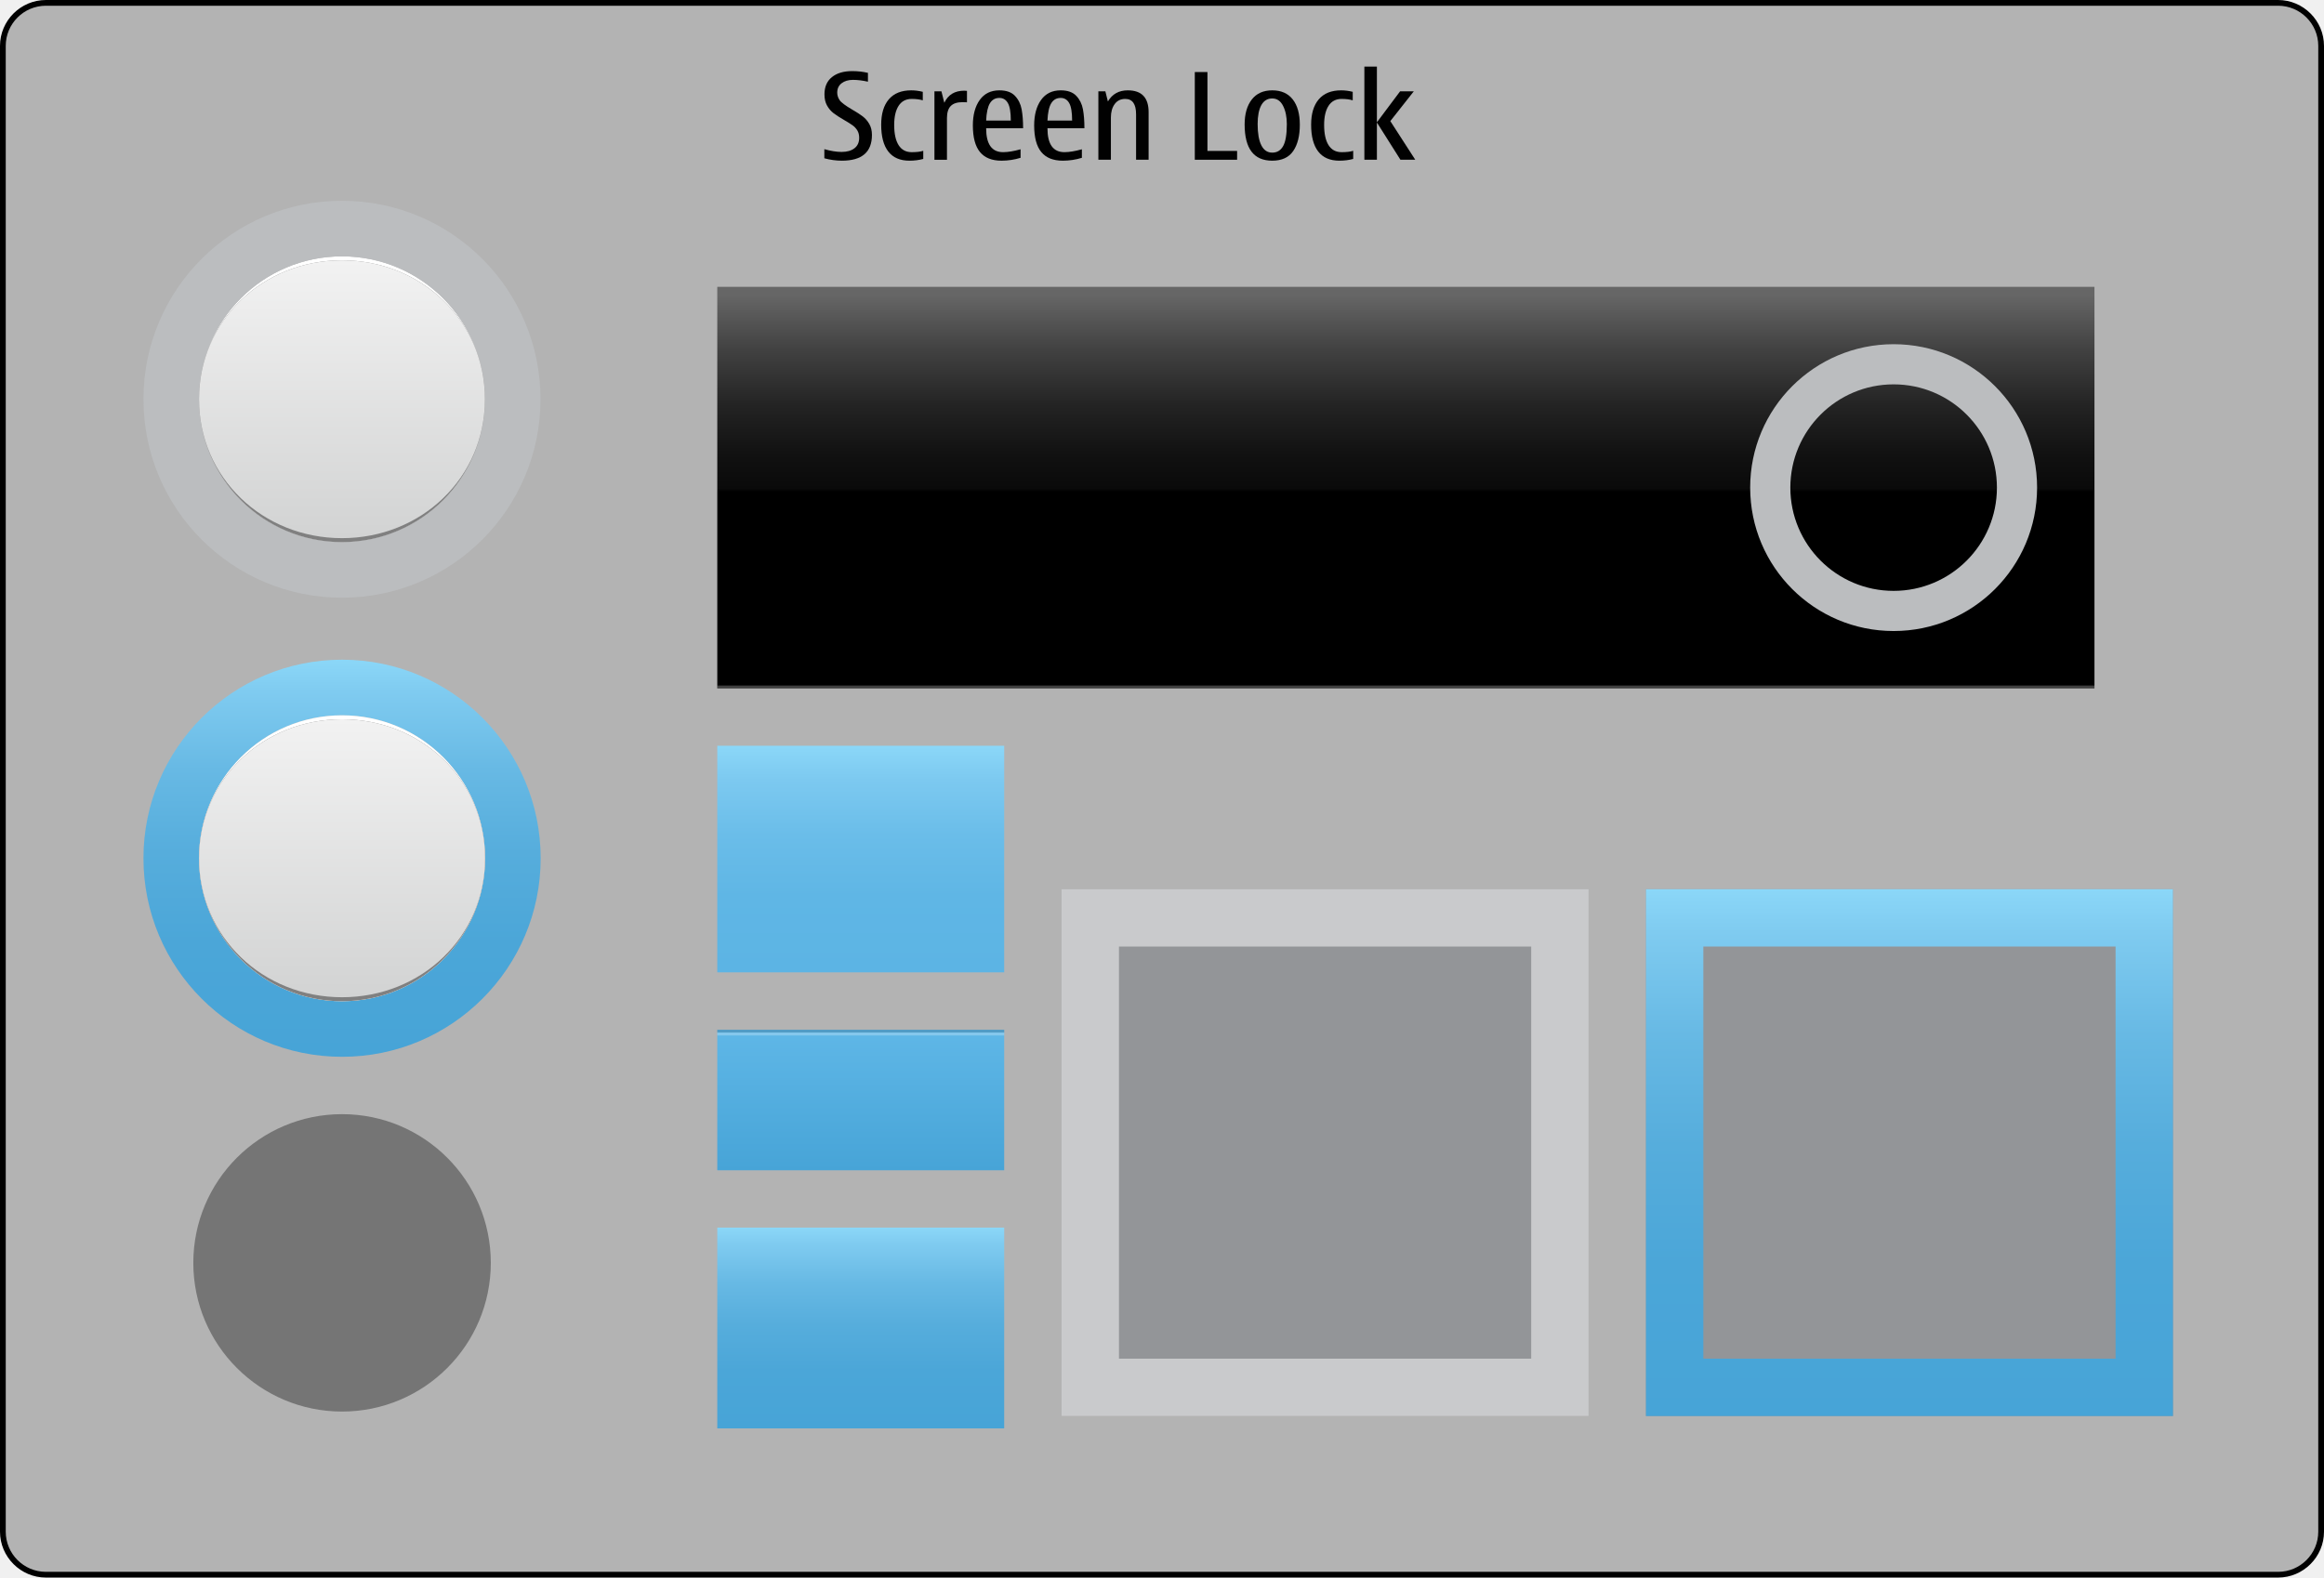
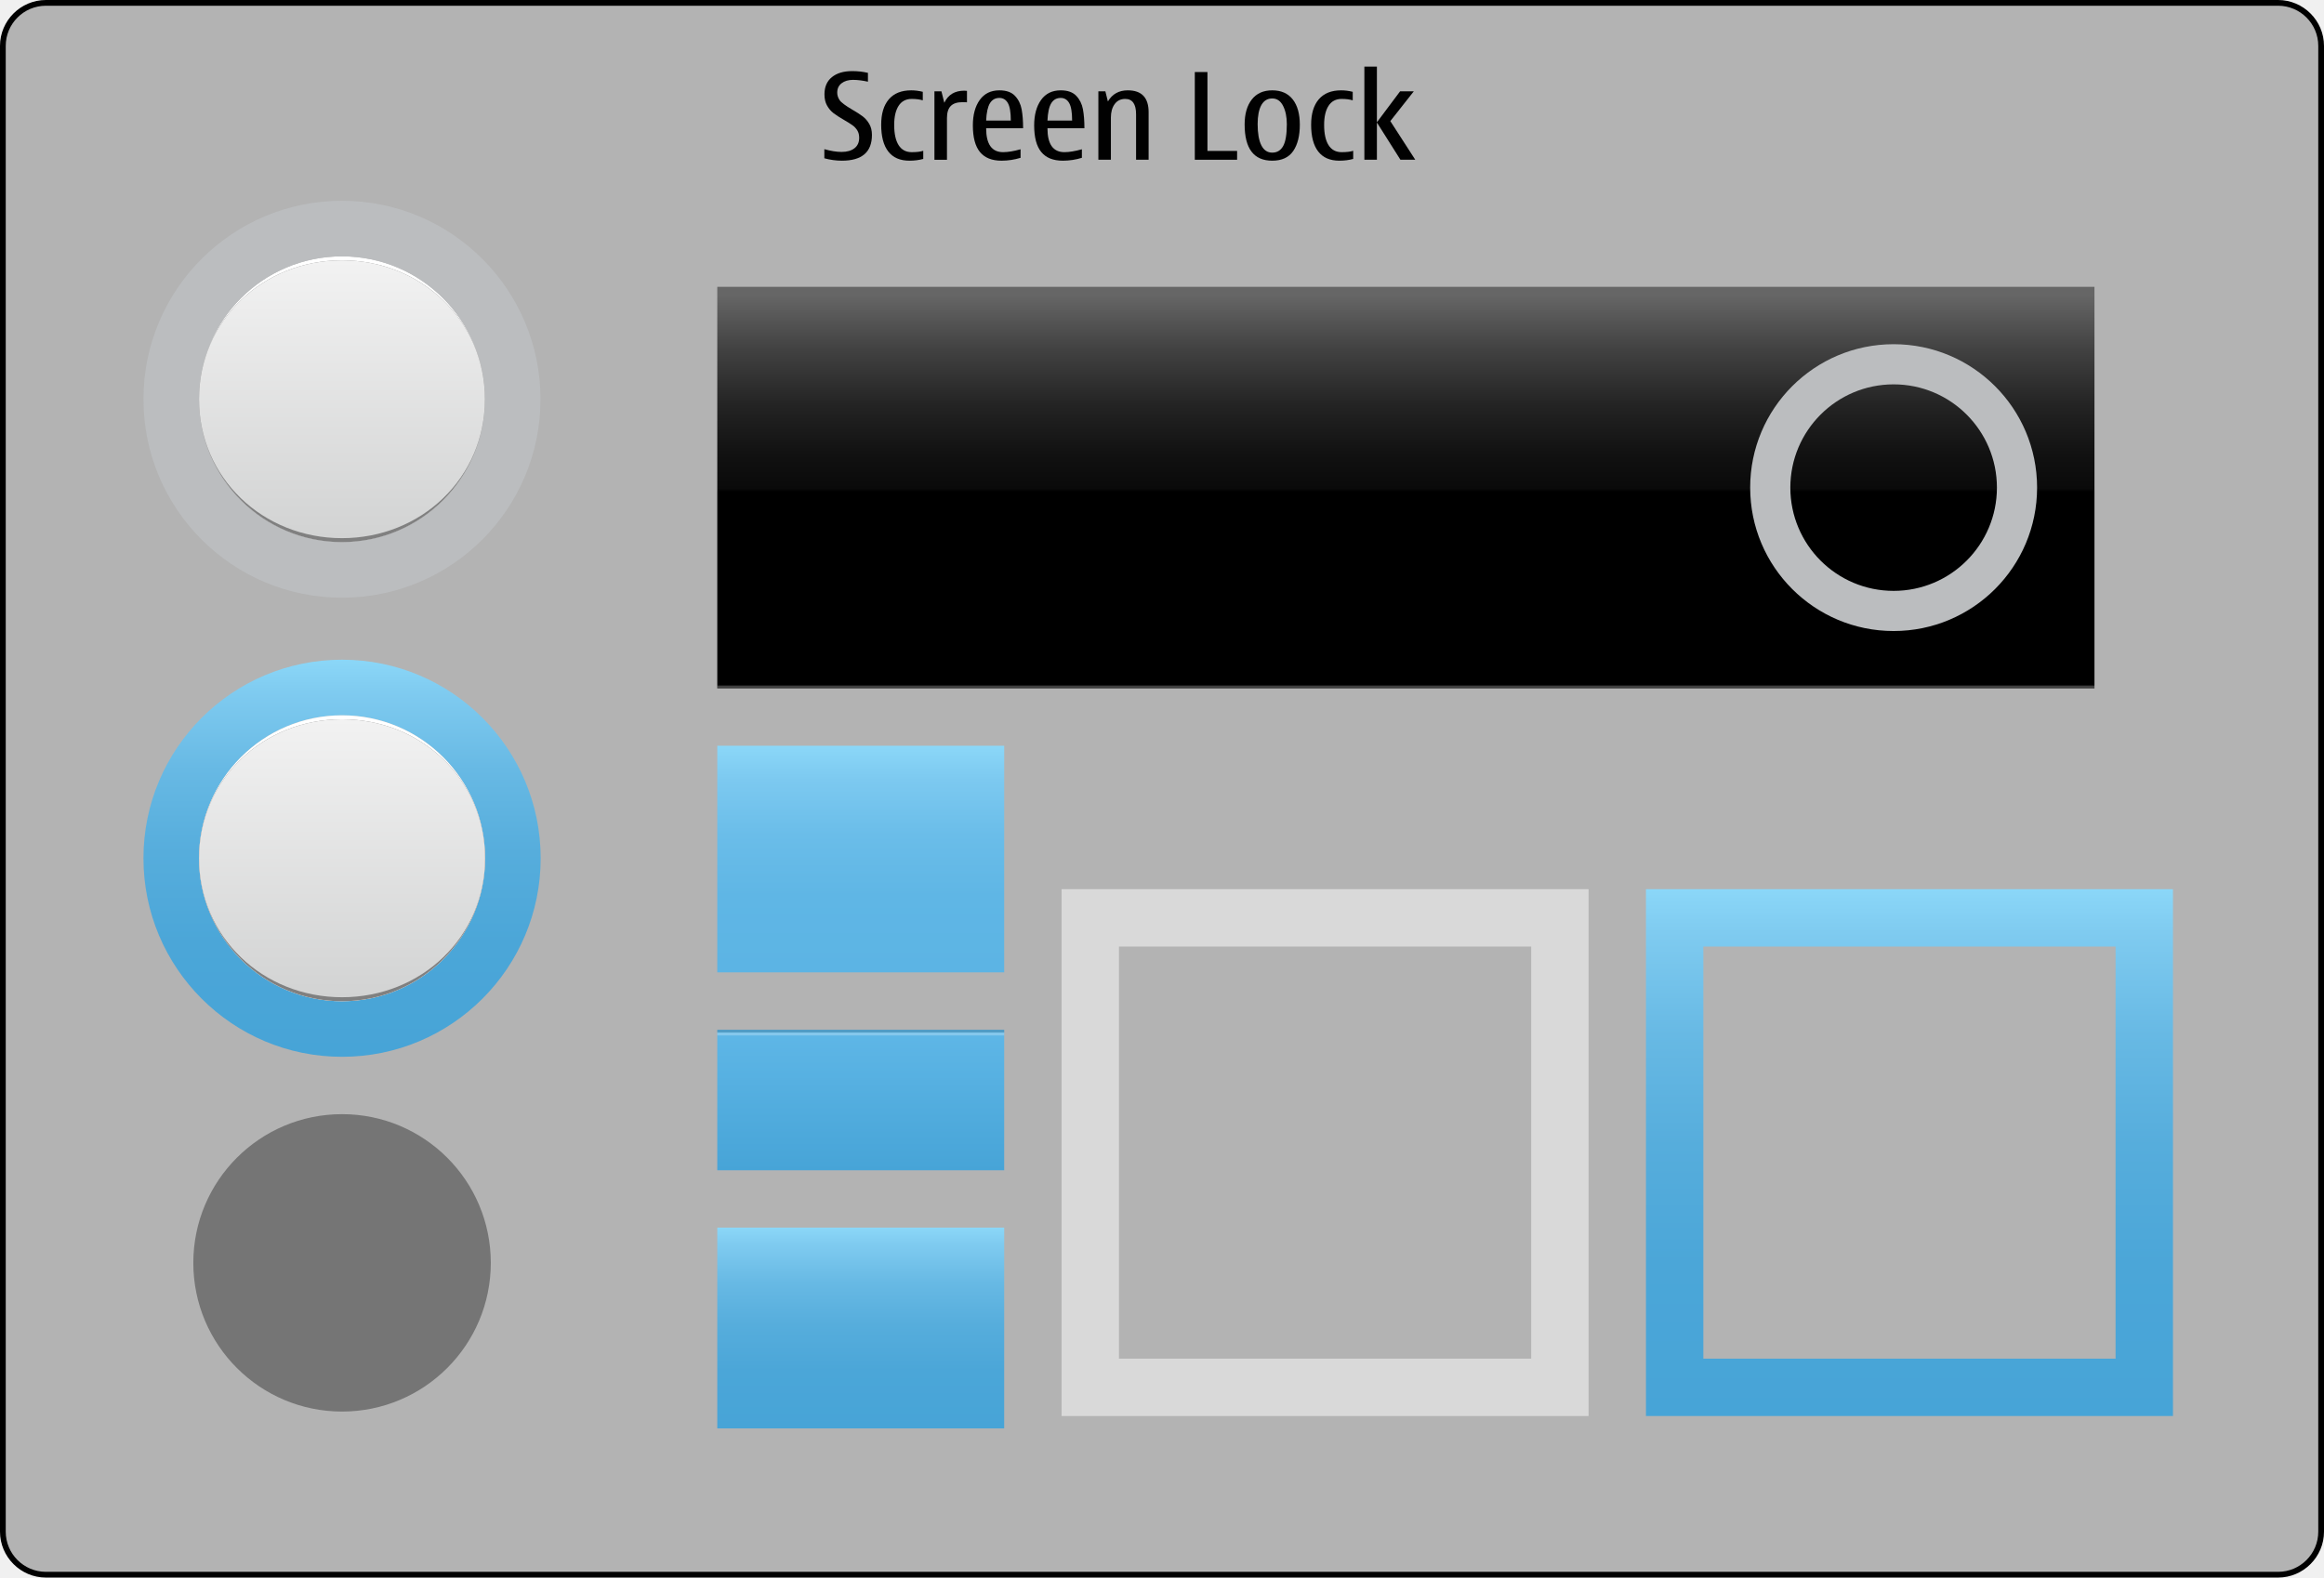
<svg xmlns="http://www.w3.org/2000/svg" version="1.1" id="lockscreen-layer" x="0px" y="0px" width="810px" height="550px" viewBox="0 0 810 550" style="enable-background:new 0 0 810 550;" xml:space="preserve">
  <g id="lockscreen">
    <g id="magnifierThemeTemplateHelper">
      <g id="magnifierhelperBackground">
        <g>
          <path style="fill:#B3B3B3;" d="M16,549c-8.271,0-15-6.729-15-15V16C1,7.729,7.729,1,16,1h778c8.271,0,15,6.729,15,15v518      c0,8.271-6.729,15-15,15H16z" />
          <g>
            <path d="M794,2c7.72,0,14,6.28,14,14v518c0,7.72-6.28,14-14,14H16c-7.72,0-14-6.28-14-14V16C2,8.28,8.28,2,16,2H794 M794,0H16       C7.2,0,0,7.2,0,16v518c0,8.8,7.2,16,16,16h778c8.8,0,16-7.2,16-16V16C810,7.2,802.8,0,794,0L794,0z" />
          </g>
        </g>
      </g>
      <g>
        <path style="fill:#010101;" d="M293.446,56.022c-2.051,0-4.095-0.28-6.132-0.841v-3.179c2.242,0.643,4.245,0.964,6.009,0.964     c1.887,0,3.38-0.424,4.481-1.271s1.651-2.064,1.651-3.65c0-1.012-0.215-1.869-0.646-2.574c-0.431-0.703-0.988-1.302-1.671-1.794     c-0.684-0.492-1.675-1.114-2.974-1.866c-1.545-0.889-2.765-1.678-3.661-2.369c-0.896-0.689-1.644-1.572-2.246-2.645     c-0.602-1.074-0.902-2.376-0.902-3.907c0-2.598,0.865-4.597,2.594-5.999c1.729-1.4,4.084-2.102,7.065-2.102     c1.955,0,3.787,0.205,5.496,0.615v3.076c-1.915-0.424-3.65-0.636-5.209-0.636c-1.627,0-2.95,0.394-3.968,1.179     c-1.019,0.787-1.528,1.877-1.528,3.271c0,0.902,0.27,1.764,0.81,2.584s2.006,1.928,4.399,3.322     c1.559,0.902,2.786,1.695,3.681,2.379s1.654,1.559,2.276,2.625s0.933,2.345,0.933,3.835     C303.905,53.028,300.418,56.022,293.446,56.022z" />
        <path style="fill:#010101;" d="M316.948,56.022c-3.24,0-5.688-1.063-7.342-3.188c-1.654-2.127-2.481-5.247-2.481-9.362     c0-3.828,0.892-6.781,2.676-8.859s4.378-3.117,7.783-3.117c1.326,0,2.673,0.171,4.04,0.513v2.974     c-1.039-0.328-2.331-0.492-3.876-0.492c-1.997,0-3.51,0.796-4.542,2.39c-1.032,1.592-1.548,3.817-1.548,6.675     c0,3.076,0.516,5.428,1.548,7.055s2.546,2.44,4.542,2.44c1.723,0,3.069-0.157,4.04-0.472v2.83     C320.324,55.817,318.711,56.022,316.948,56.022z" />
        <path style="fill:#010101;" d="M328.125,31.844l1.005,3.979c1.326-2.803,3.637-4.204,6.932-4.204     c0.438,0,0.759,0.021,0.964,0.062v3.979c-0.342-0.027-0.854-0.041-1.538-0.041c-1.874,0-3.248,0.447-4.122,1.344     c-0.875,0.895-1.312,2.293-1.312,4.193v14.54h-4.368V31.844H328.125z" />
        <path style="fill:#010101;" d="M355.708,52.044v2.974c-2.146,0.67-4.368,1.005-6.665,1.005c-3.336,0-5.832-1.005-7.485-3.015     c-1.654-2.01-2.481-5.106-2.481-9.29c0-3.678,0.8-6.634,2.399-8.87c1.6-2.234,3.883-3.353,6.85-3.353     c2.406,0,4.214,0.64,5.424,1.917c1.21,1.279,1.986,2.844,2.328,4.697c0.341,1.852,0.513,4.057,0.513,6.613H343.71     c0,2.775,0.492,4.857,1.477,6.244c0.984,1.389,2.461,2.082,4.43,2.082C351.285,53.049,353.315,52.714,355.708,52.044z      M343.71,42.036h8.593c0-2.885-0.342-4.922-1.025-6.111c-0.684-1.189-1.668-1.784-2.953-1.784c-1.436,0-2.533,0.615-3.292,1.846     S343.833,39.233,343.71,42.036z" />
        <path style="fill:#010101;" d="M377.077,52.044v2.974c-2.146,0.67-4.368,1.005-6.665,1.005c-3.336,0-5.832-1.005-7.485-3.015     c-1.654-2.01-2.481-5.106-2.481-9.29c0-3.678,0.8-6.634,2.399-8.87c1.6-2.234,3.883-3.353,6.85-3.353     c2.406,0,4.214,0.64,5.424,1.917c1.21,1.279,1.986,2.844,2.328,4.697c0.341,1.852,0.513,4.057,0.513,6.613H365.08     c0,2.775,0.492,4.857,1.477,6.244c0.984,1.389,2.461,2.082,4.43,2.082C372.654,53.049,374.684,52.714,377.077,52.044z      M365.08,42.036h8.593c0-2.885-0.342-4.922-1.025-6.111c-0.684-1.189-1.668-1.784-2.953-1.784c-1.436,0-2.533,0.615-3.292,1.846     S365.203,39.233,365.08,42.036z" />
        <path style="fill:#010101;" d="M400.333,55.694h-4.368V39.862c0-1.791-0.315-3.134-0.943-4.03     c-0.629-0.895-1.572-1.343-2.83-1.343c-1.586,0-2.817,0.602-3.691,1.805c-0.875,1.203-1.312,2.769-1.312,4.696v14.704h-4.368     V31.844h2.44l0.882,3.527c1.518-2.584,3.828-3.876,6.932-3.876c2.42,0,4.235,0.636,5.445,1.907s1.815,3.172,1.815,5.701V55.694z" />
        <path style="fill:#010101;" d="M416.432,55.694V25.117h4.408v27.501h10.336v3.076H416.432z" />
        <path style="fill:#010101;" d="M443.42,56.022c-3.213,0-5.619-1.053-7.219-3.158s-2.4-5.264-2.4-9.475     c0-3.664,0.831-6.562,2.492-8.695s4.037-3.199,7.127-3.199c3.117,0,5.499,1.053,7.146,3.158s2.471,5.045,2.471,8.818     c0,3.883-0.769,6.945-2.307,9.188S446.755,56.022,443.42,56.022z M443.42,53.213c1.682,0,2.949-0.762,3.804-2.287     c0.854-1.523,1.282-4.077,1.282-7.659c0-2.529-0.438-4.651-1.312-6.368c-0.875-1.715-2.133-2.573-3.773-2.573     c-1.669,0-2.934,0.772-3.795,2.317s-1.291,3.753-1.291,6.624c0,3.227,0.43,5.69,1.291,7.394     C440.486,52.361,441.751,53.213,443.42,53.213z" />
        <path style="fill:#010101;" d="M466.799,56.022c-3.24,0-5.688-1.063-7.342-3.188c-1.654-2.127-2.482-5.247-2.482-9.362     c0-3.828,0.893-6.781,2.677-8.859s4.378-3.117,7.782-3.117c1.326,0,2.674,0.171,4.041,0.513v2.974     c-1.039-0.328-2.332-0.492-3.877-0.492c-1.996,0-3.51,0.796-4.542,2.39c-1.032,1.592-1.548,3.817-1.548,6.675     c0,3.076,0.516,5.428,1.548,7.055s2.546,2.44,4.542,2.44c1.723,0,3.069-0.157,4.041-0.472v2.83     C470.175,55.817,468.562,56.022,466.799,56.022z" />
        <path style="fill:#010101;" d="M484.578,42.221l8.695,13.474h-5.168l-8.203-12.981v12.981h-4.367V23.23h4.367v19.4l8.08-10.787     h4.779L484.578,42.221z" />
      </g>
    </g>
    <g id="lockscreen-lock">
      <g>
        <path style="fill:#FFFFFF;" d="M119.19,189.007c-27.512,0-49.817-22.306-49.817-49.817c0-27.517,22.306-49.816,49.817-49.816     c27.519,0,49.816,22.3,49.816,49.816C169.007,166.701,146.709,189.007,119.19,189.007z" />
      </g>
      <g>
        <path style="fill:#BBBDBF;" d="M119.19,70C80.979,70,50,100.97,50,139.189c0,38.209,30.979,69.191,69.19,69.191     c38.219,0,69.189-30.982,69.189-69.191C188.38,100.97,157.409,70,119.19,70z M119.19,189.007     c-27.512,0-49.817-22.306-49.817-49.817c0-27.517,22.306-49.816,49.817-49.816c27.519,0,49.816,22.3,49.816,49.816     C169.007,166.701,146.709,189.007,119.19,189.007z" />
      </g>
      <g>
        <path style="fill:#808080;" d="M119.19,189.007c-27.512,0-49.817-22.306-49.817-49.817c0-27.517,22.306-48.433,49.817-48.433     c27.519,0,49.816,20.916,49.816,48.433C169.007,166.701,146.709,189.007,119.19,189.007z" />
      </g>
      <g>
        <linearGradient id="SVGID_1_" gradientUnits="userSpaceOnUse" x1="119.19" y1="90.757" x2="119.19" y2="187.623">
          <stop offset="0" style="stop-color:#F2F2F2" />
          <stop offset="1" style="stop-color:#D2D3D3" />
        </linearGradient>
        <path style="fill:url(#SVGID_1_);" d="M119.19,187.623c-27.512,0-49.817-20.922-49.817-48.434     c0-27.517,22.306-48.433,49.817-48.433c27.519,0,49.816,20.916,49.816,48.433C169.007,166.701,146.709,187.623,119.19,187.623z" />
      </g>
    </g>
    <g id="lockscreen-lock-active">
      <linearGradient id="SVGID_2_" gradientUnits="userSpaceOnUse" x1="119.22" y1="230" x2="119.22" y2="368.442">
        <stop offset="0" style="stop-color:#8BD7F8" />
        <stop offset="0.081" style="stop-color:#7FCBF0" />
        <stop offset="0.277" style="stop-color:#67B9E4" />
        <stop offset="0.486" style="stop-color:#56ADDC" />
        <stop offset="0.715" style="stop-color:#4BA6D8" />
        <stop offset="1" style="stop-color:#47A4D7" />
      </linearGradient>
      <path style="fill:url(#SVGID_2_);" d="M119.22,230C80.992,230,50,260.984,50,299.221c0,38.226,30.992,69.221,69.22,69.221    c38.236,0,69.22-30.995,69.22-69.221C188.44,260.984,157.457,230,119.22,230z M119.22,349.059    c-27.523,0-49.838-22.313-49.838-49.838c0-27.529,22.315-49.838,49.838-49.838c27.531,0,49.839,22.309,49.839,49.838    C169.059,326.745,146.751,349.059,119.22,349.059z" />
      <g>
        <path style="fill:#FFFFFF;" d="M119.22,349.059c-27.523,0-49.838-22.313-49.838-49.838c0-27.529,22.315-49.838,49.838-49.838     c27.531,0,49.839,22.309,49.839,49.838C169.059,326.745,146.751,349.059,119.22,349.059z" />
      </g>
      <g>
        <path style="fill:#808080;" d="M119.22,349.059c-27.523,0-49.838-22.313-49.838-49.838c0-27.529,22.315-48.453,49.838-48.453     c27.531,0,49.839,20.924,49.839,48.453C169.059,326.745,146.751,349.059,119.22,349.059z" />
      </g>
      <g>
        <linearGradient id="SVGID_3_" gradientUnits="userSpaceOnUse" x1="119.22" y1="250.768" x2="119.22" y2="347.676">
          <stop offset="0" style="stop-color:#F2F2F2" />
          <stop offset="1" style="stop-color:#D2D3D3" />
        </linearGradient>
        <path style="fill:url(#SVGID_3_);" d="M119.22,347.676c-27.523,0-49.838-20.931-49.838-48.455     c0-27.529,22.315-48.453,49.838-48.453c27.531,0,49.839,20.924,49.839,48.453C169.059,326.745,146.751,347.676,119.22,347.676z" />
      </g>
    </g>
    <g id="lockscreen-lock-lift-area-background">
      <g>
        <linearGradient id="SVGID_4_" gradientUnits="userSpaceOnUse" x1="490" y1="240" x2="490" y2="100">
          <stop offset="0" style="stop-color:#000000" />
          <stop offset="0.49" style="stop-color:#000000" />
          <stop offset="0.497" style="stop-color:#0A0A0A" />
          <stop offset="0.582" style="stop-color:#111111" />
          <stop offset="0.702" style="stop-color:#232323" />
          <stop offset="0.842" style="stop-color:#414141" />
          <stop offset="0.98" style="stop-color:#666666" />
          <stop offset="1" style="stop-color:#666666" />
        </linearGradient>
        <rect x="250" y="100" style="fill:url(#SVGID_4_);" width="480" height="140" />
      </g>
      <rect x="250" y="239" style="opacity:0.25;fill:#FFFFFF;" width="480" height="1" />
      <g>
        <path style="fill:#BBBDBF;" d="M660,120c-27.613,0-50,22.381-50,50c0,27.611,22.387,50,50,50c27.619,0,50-22.389,50-50     C710,142.381,687.619,120,660,120z M660,206c-19.881,0-36-16.119-36-36c0-19.885,16.119-36,36-36c19.887,0,36,16.115,36,36     C696,189.881,679.887,206,660,206z" />
      </g>
    </g>
    <g id="lockscreen-other-events-area-background">
      <linearGradient id="SVGID_5_" gradientUnits="userSpaceOnUse" x1="300" y1="359" x2="300" y2="408">
        <stop offset="0" style="stop-color:#5FB7E7" />
        <stop offset="1" style="stop-color:#47A4D7" />
      </linearGradient>
      <rect x="250" y="359" style="fill:url(#SVGID_5_);" width="100" height="49" />
      <g>
        <g>
          <rect x="250" y="359" style="opacity:0.15;fill:#010101;" width="100" height="1" />
          <rect x="250" y="360" style="opacity:0.25;fill:#FFFFFF;" width="100" height="1" />
        </g>
      </g>
    </g>
    <g id="lockscreen-recent-event-area-background">
      <linearGradient id="SVGID_6_" gradientUnits="userSpaceOnUse" x1="300" y1="260" x2="300" y2="339">
        <stop offset="0" style="stop-color:#8BD7F8" />
        <stop offset="0.152" style="stop-color:#7CC9F0" />
        <stop offset="0.395" style="stop-color:#6ABDE9" />
        <stop offset="0.662" style="stop-color:#5FB6E5" />
        <stop offset="0.994" style="stop-color:#5CB4E4" />
      </linearGradient>
      <rect x="250" y="260" style="fill:url(#SVGID_6_);" width="100" height="79" />
    </g>
    <g id="lockscreen-notification-area-background">
      <linearGradient id="SVGID_7_" gradientUnits="userSpaceOnUse" x1="300" y1="428" x2="300" y2="498">
        <stop offset="0" style="stop-color:#8BD7F8" />
        <stop offset="0.081" style="stop-color:#7FCBF0" />
        <stop offset="0.277" style="stop-color:#67B9E4" />
        <stop offset="0.486" style="stop-color:#56ADDC" />
        <stop offset="0.715" style="stop-color:#4BA6D8" />
        <stop offset="1" style="stop-color:#47A4D7" />
      </linearGradient>
      <rect x="250" y="428" style="fill:url(#SVGID_7_);" width="100" height="70" />
    </g>
    <g id="lockscreen-lock-land-area-background-dragged">
-       <rect x="370" y="310" style="fill:#939598;" width="183.679" height="183.68" />
      <g style="opacity:0.5;">
        <path style="fill:#FFFFFF;" d="M533.679,330v143.68H390V330H533.679 M553.679,310H370v183.68h183.679V310L553.679,310z" />
      </g>
    </g>
    <g id="lockscreen-lock-land-area-background-active">
-       <rect x="573.679" y="310" style="fill:#939598;" width="183.68" height="183.68" />
      <linearGradient id="SVGID_8_" gradientUnits="userSpaceOnUse" x1="665.519" y1="310" x2="665.519" y2="493.68">
        <stop offset="0" style="stop-color:#8BD7F8" />
        <stop offset="0.081" style="stop-color:#7FCBF0" />
        <stop offset="0.277" style="stop-color:#67B9E4" />
        <stop offset="0.486" style="stop-color:#56ADDC" />
        <stop offset="0.715" style="stop-color:#4BA6D8" />
        <stop offset="1" style="stop-color:#47A4D7" />
      </linearGradient>
      <path style="fill:url(#SVGID_8_);" d="M737.358,330v143.68h-143.68V330H737.358 M757.358,310h-183.68v183.68h183.68V310    L757.358,310z" />
    </g>
    <g id="lockscreen-lock-land-area-center-background">
      <path style="opacity:0.35;fill:#010101;" d="M119.22,492.121c-28.628,0-51.839-23.211-51.839-51.84    c0-28.635,23.211-51.84,51.839-51.84c28.637,0,51.84,23.205,51.84,51.84C171.06,468.91,147.856,492.121,119.22,492.121z" />
    </g>
  </g>
</svg>
